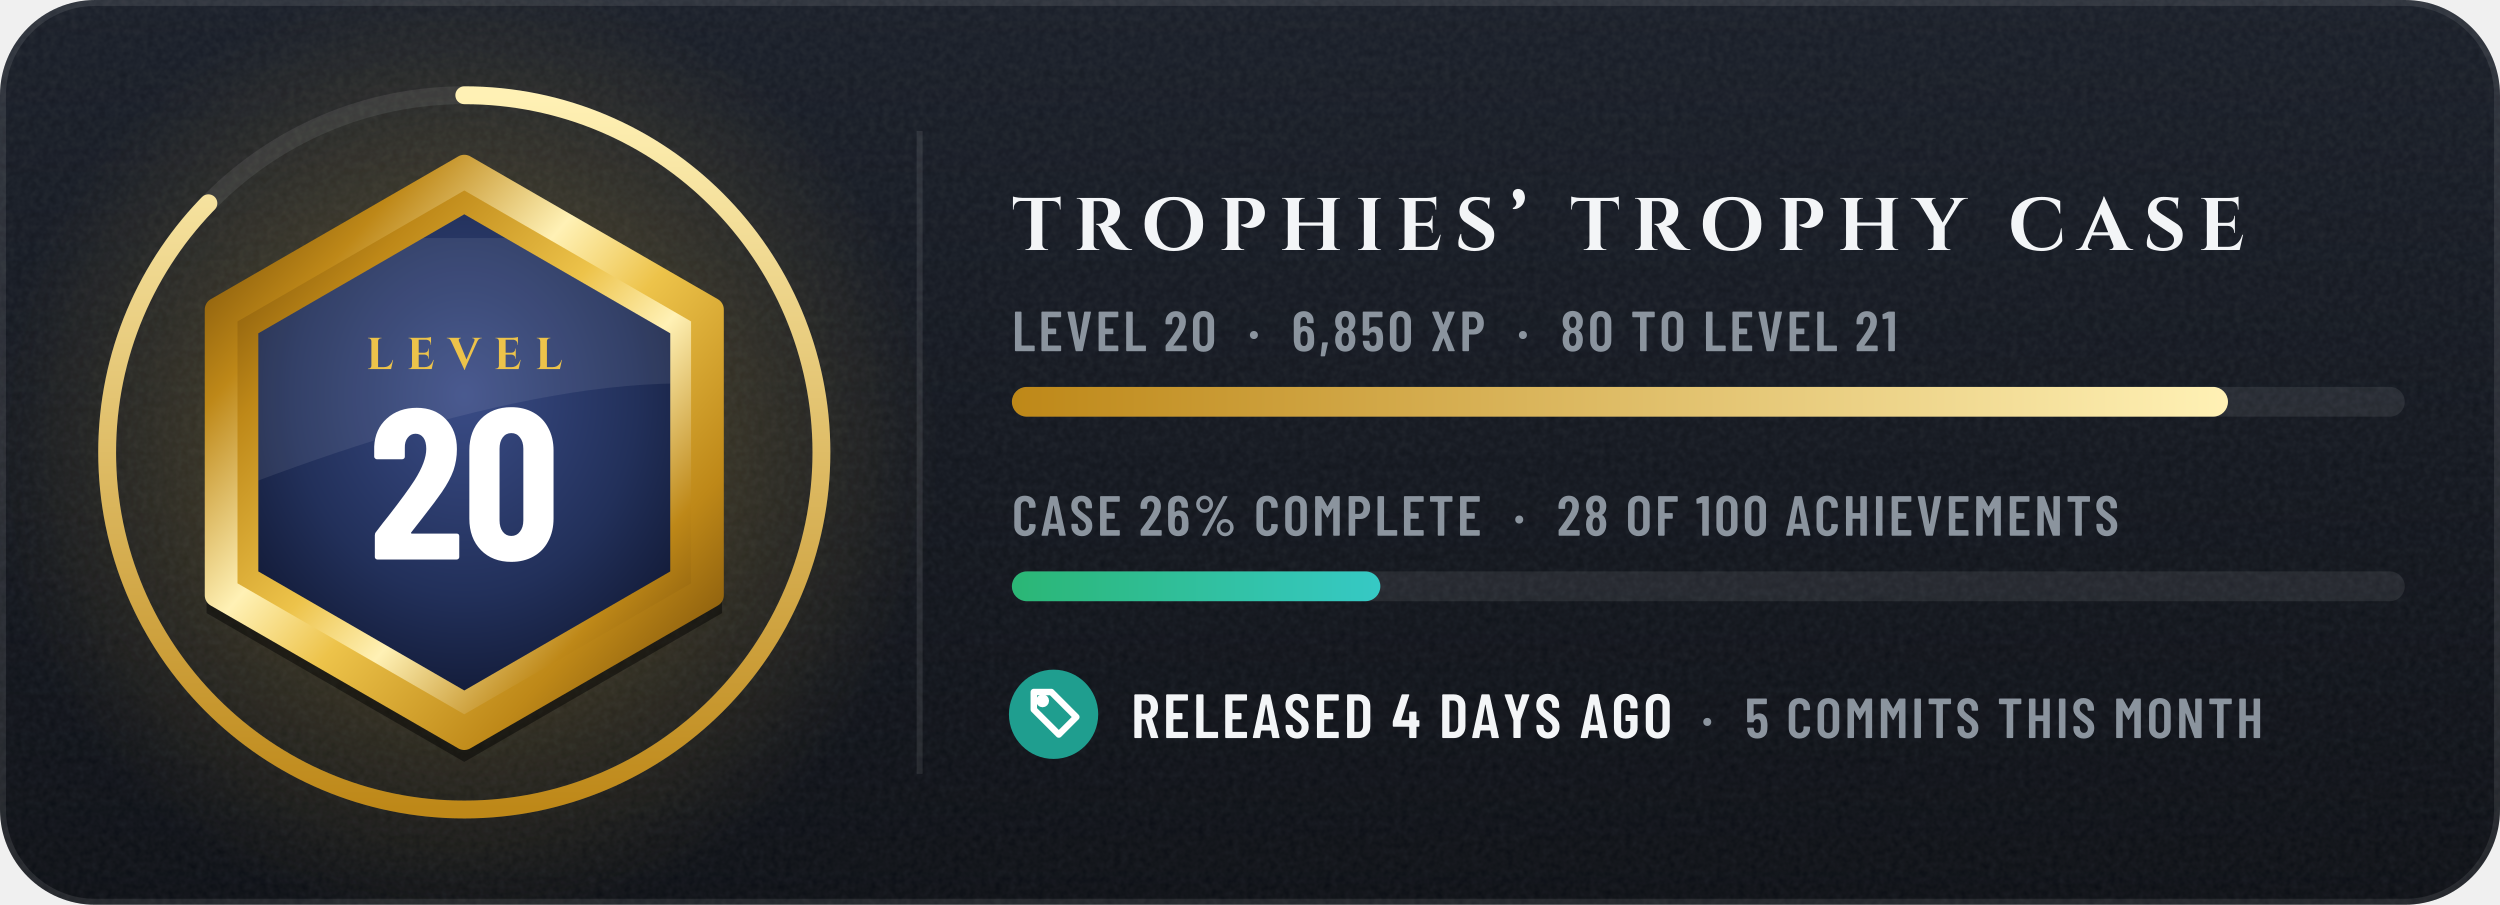
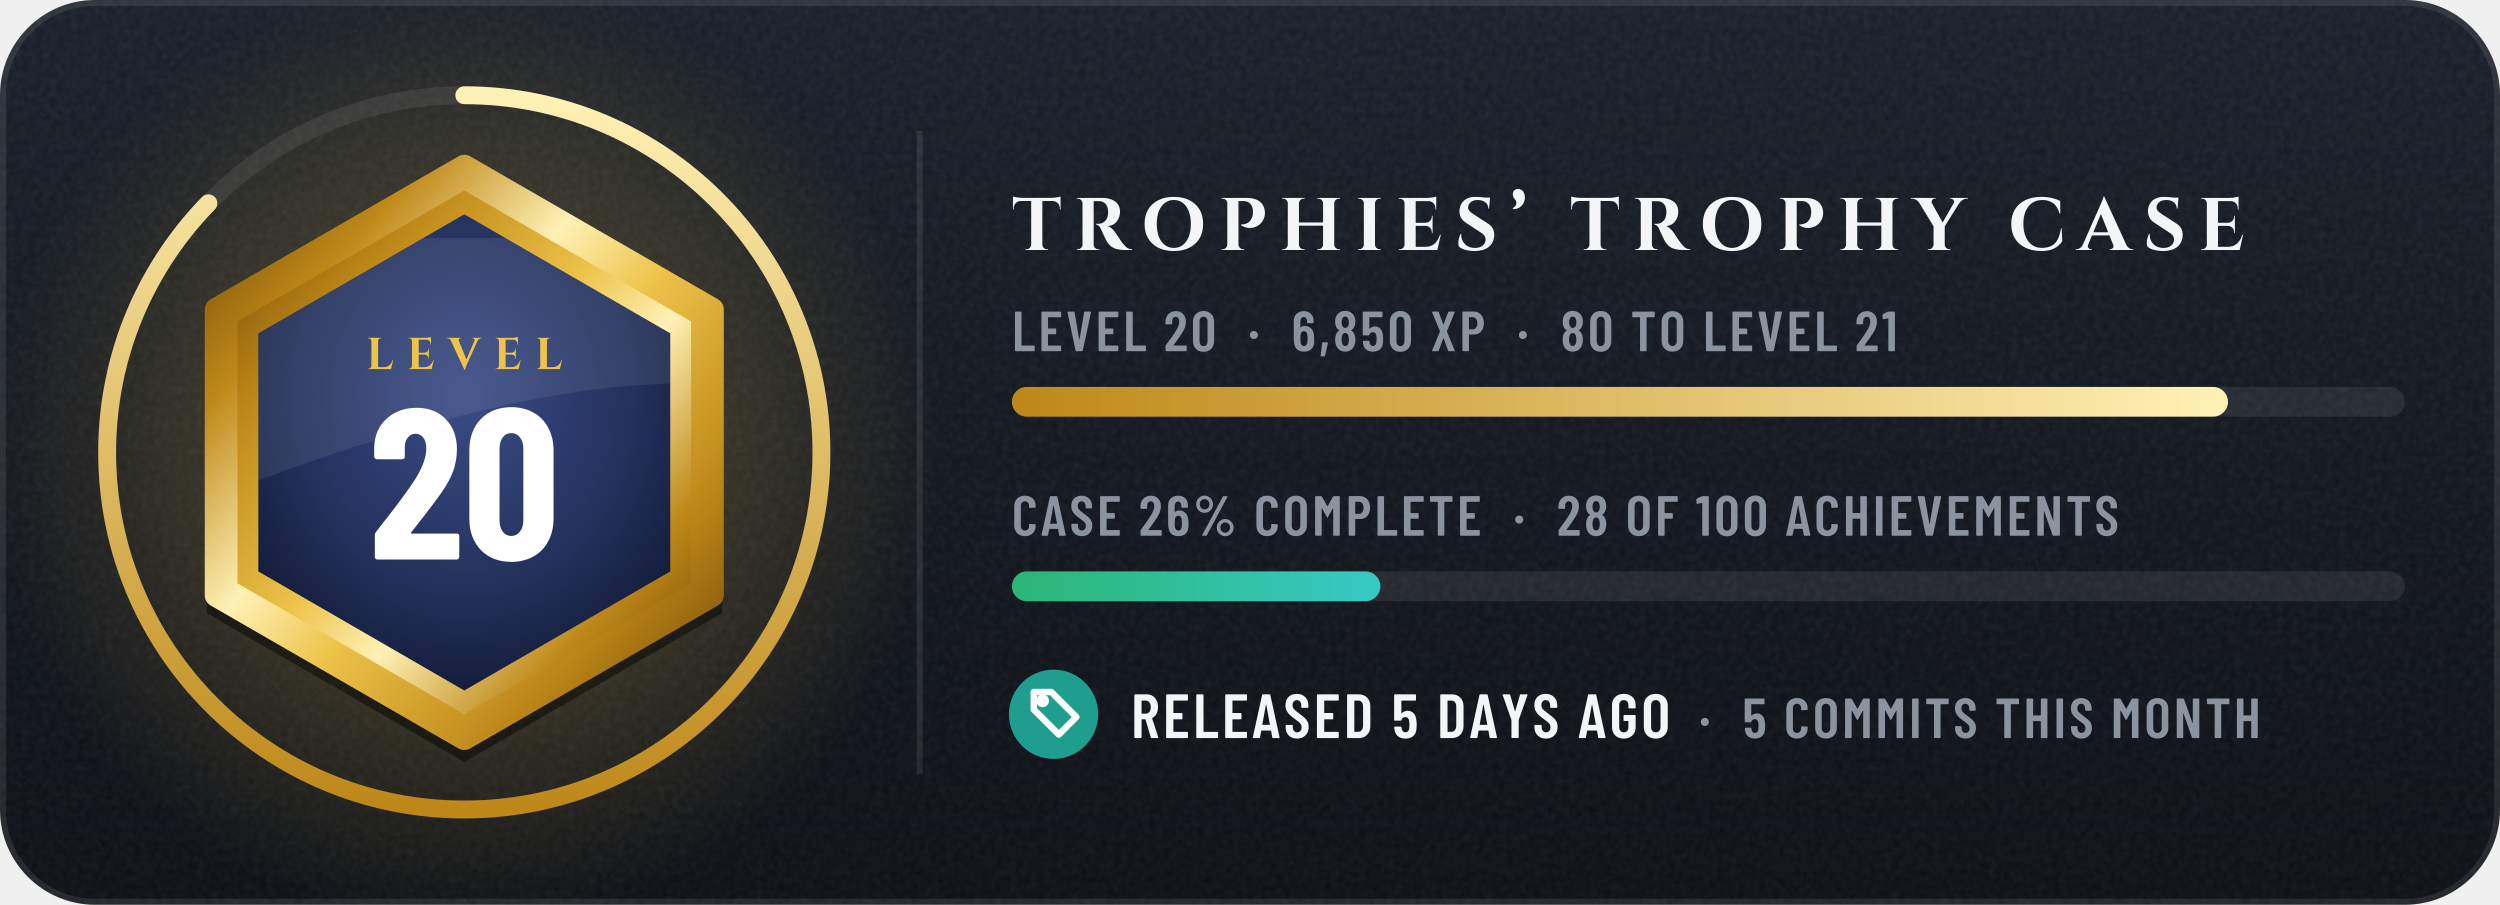
- <svg xmlns="http://www.w3.org/2000/svg" width="420" height="152" viewBox="0 0 420 152" role="img" aria-label="tannergolden/trophies: level 20, 6,850 XP, case 26% complete, released 4 days ago">
+ <svg xmlns="http://www.w3.org/2000/svg" width="420" height="152" viewBox="0 0 420 152" role="img" aria-label="tannergolden/trophies: level 20, 6,850 XP, case 26% complete, released 5 days ago">
  <style>@keyframes tw{0%,100%{opacity:.15;transform:scale(.45)}50%{opacity:1;transform:scale(1)}}.sp{transform-box:fill-box;transform-origin:center;animation:tw 3.4s ease-in-out infinite}@keyframes sh{0%{transform:translateX(-110px)}38%,100%{transform:translateX(200px)}}.sh{animation:sh 6.5s ease-in-out infinite}@keyframes fl{0%,100%{transform:translateY(0)}50%{transform:translateY(-3px)}}.fl{animation:fl 5s ease-in-out infinite}@media (prefers-reduced-motion:reduce){.sp,.fl{animation:none}.sh,.bu{display:none}}</style>
  <defs>
    <linearGradient id="bg" x1="0" y1="0" x2="0" y2="1">
      <stop offset="0" stop-color="#171C26" />
      <stop offset="1" stop-color="#0A0D13" />
    </linearGradient>
    <clipPath id="card">
      <rect width="420" height="152" rx="16" />
    </clipPath>
    <filter id="grain" x="0" y="0" width="100%" height="100%">
      <feTurbulence type="fractalNoise" baseFrequency=".85" numOctaves="2" stitchTiles="stitch" />
      <feColorMatrix values="0 0 0 0 1 0 0 0 0 1 0 0 0 0 1 0 0 0 .07 0" />
    </filter>
    <radialGradient id="glow" cx=".5" cy=".5" r=".5">
      <stop offset="0" stop-color="#EDC34A" stop-opacity="0.34" />
      <stop offset="1" stop-color="#EDC34A" stop-opacity="0" />
    </radialGradient>
    <linearGradient id="mh" x1="0" y1="0" x2="1" y2="0">
      <stop offset="0" stop-color="#6B4306" />
      <stop offset="0.2" stop-color="#BE8818" />
      <stop offset="0.4" stop-color="#FFF1B5" />
      <stop offset="0.54" stop-color="#EDC34A" />
      <stop offset="0.78" stop-color="#BE8818" />
      <stop offset="1" stop-color="#6B4306" />
    </linearGradient>
    <linearGradient id="md" x1="0" y1="0" x2="1" y2="1">
      <stop offset="0" stop-color="#6B4306" />
      <stop offset="0.2" stop-color="#BE8818" />
      <stop offset="0.4" stop-color="#FFF1B5" />
      <stop offset="0.54" stop-color="#EDC34A" />
      <stop offset="0.78" stop-color="#BE8818" />
      <stop offset="1" stop-color="#6B4306" />
    </linearGradient>
    <linearGradient id="mdr" x1="1" y1="1" x2="0" y2="0">
      <stop offset="0" stop-color="#6B4306" />
      <stop offset="0.2" stop-color="#BE8818" />
      <stop offset="0.4" stop-color="#FFF1B5" />
      <stop offset="0.54" stop-color="#EDC34A" />
      <stop offset="0.78" stop-color="#BE8818" />
      <stop offset="1" stop-color="#6B4306" />
    </linearGradient>
    <linearGradient id="dia" x1="0" y1="0" x2="1" y2="0">
      <stop offset="0" stop-color="#6CCBFF" />
      <stop offset=".5" stop-color="#C4B2FF" />
      <stop offset="1" stop-color="#F29BDD" />
    </linearGradient>
    <linearGradient id="pb" x1="0" y1="0" x2="1" y2="0">
      <stop offset="0" stop-color="#8FA6C0" />
      <stop offset="1" stop-color="#FFFFFF" />
    </linearGradient>
    <linearGradient id="shg" x1="0" y1="0" x2="1" y2="0">
      <stop offset="0" stop-color="#FFFFFF" stop-opacity="0" />
      <stop offset=".5" stop-color="#FFFFFF" stop-opacity=".6" />
      <stop offset="1" stop-color="#FFFFFF" stop-opacity="0" />
    </linearGradient>
    <radialGradient id="en" cx=".5" cy=".38" r=".7">
      <stop offset="0" stop-color="#3A4C86" />
      <stop offset=".6" stop-color="#22305A" />
      <stop offset="1" stop-color="#0F1630" />
    </radialGradient>
    <linearGradient id="xp" x1="0" y1="0" x2="1" y2="0">
      <stop offset="0" stop-color="#BE8818" />
      <stop offset="1" stop-color="#FFF1B5" />
    </linearGradient>
    <linearGradient id="cp" x1="0" y1="0" x2="1" y2="0">
      <stop offset="0" stop-color="#2BB675" />
      <stop offset="1" stop-color="#36C9C5" />
    </linearGradient>
    <clipPath id="enc">
      <polygon points="78,36 112.6,56 112.6,96 78,116 43.4,96 43.4,56" />
    </clipPath>
  </defs>
  <g clip-path="url(#card)">
    <rect width="420" height="152" fill="url(#bg)" />
    <rect width="420" height="152" filter="url(#grain)" />
  </g>
  <rect x=".5" y=".5" width="419" height="151" rx="15.5" fill="none" stroke="#FFFFFF" stroke-opacity=".09" />
  <circle cx="78" cy="76" r="80" fill="url(#glow)" />
  <circle cx="78" cy="76" r="60" fill="none" stroke="#FFFFFF" stroke-opacity=".08" stroke-width="3" />
  <circle cx="78" cy="76" r="60" fill="none" stroke="url(#xp)" stroke-width="3" stroke-linecap="round" stroke-dasharray="329.1 377" transform="rotate(-90 78 76)" />
  <polygon points="78,28 121.3,53 121.3,103 78,128 34.7,103 34.7,53" fill="#000000" fill-opacity=".45" />
  <polygon points="78,28 119.6,52 119.6,100 78,124 36.4,100 36.4,52" fill="url(#md)" stroke="url(#md)" stroke-width="4" stroke-linejoin="round" />
  <polygon points="78,32 116.1,54 116.1,98 78,120 39.9,98 39.9,54" fill="url(#mdr)" />
  <polygon points="78,36 112.6,56 112.6,96 78,116 43.4,96 43.4,56" fill="url(#en)" />
  <g clip-path="url(#enc)">
    <path d="M30 40H130V66C104 60 64 72 30 86Z" fill="#FFFFFF" fill-opacity=".08" />
    <g transform="skewX(-18)">
      <rect class="sh" x="30" y="20" width="16" height="120" fill="url(#shg)" opacity=".5" />
    </g>
  </g>
  <g transform="translate(61.5 62) scale(0.0075 -0.0075)" fill="#EDC34A">
    <use href="#s76" x="0" />
    <use href="#s69" x="910" />
    <use href="#s86" x="1836" />
    <use href="#s69" x="2857" />
    <use href="#s76" x="3782" />
  </g>
  <g transform="translate(62 94) scale(0.036 -0.036)" fill="#FFFFFF">
    <use href="#n50" x="0" />
    <use href="#n48" x="438" />
  </g>
  <rect x="154" y="22" width="1" height="108" fill="#FFFFFF" fill-opacity=".09" />
  <g transform="translate(170 42) scale(0.0125 -0.0125)" fill="#F3F5F7">
    <use href="#s84" x="0" />
    <use href="#s82" x="827" />
    <use href="#s79" x="1734" />
    <use href="#s80" x="2773" />
    <use href="#s72" x="3589" />
    <use href="#s73" x="4611" />
    <use href="#s69" x="5158" />
    <use href="#s83" x="5950" />
    <use href="#s8217" x="6688" />
    <use href="#s84" x="7503" />
    <use href="#s82" x="8330" />
    <use href="#s79" x="9237" />
    <use href="#s80" x="10276" />
    <use href="#s72" x="11092" />
    <use href="#s89" x="12114" />
    <use href="#s67" x="13386" />
    <use href="#s65" x="14326" />
    <use href="#s83" x="15203" />
    <use href="#s69" x="15941" />
  </g>
  <g transform="translate(170 59) scale(0.0095 -0.0095)" fill="#8B949E">
    <use href="#m76" x="0" />
    <use href="#m69" x="468" />
    <use href="#m86" x="955" />
    <use href="#m69" x="1479" />
    <use href="#m76" x="1967" />
    <use href="#m50" x="2687" />
    <use href="#m48" x="3164" />
    <use href="#m183" x="4172" />
    <use href="#m54" x="4945" />
    <use href="#m44" x="5427" />
    <use href="#m56" x="5678" />
    <use href="#m53" x="6165" />
    <use href="#m48" x="6646" />
    <use href="#m88" x="7401" />
    <use href="#m80" x="7914" />
    <use href="#m183" x="8929" />
    <use href="#m56" x="9701" />
    <use href="#m48" x="10188" />
    <use href="#m84" x="10943" />
    <use href="#m79" x="11448" />
    <use href="#m76" x="12220" />
    <use href="#m69" x="12688" />
    <use href="#m86" x="13175" />
    <use href="#m69" x="13699" />
    <use href="#m76" x="14187" />
    <use href="#m50" x="14907" />
    <use href="#m49" x="15385" />
  </g>
  <rect x="170" y="65" width="234" height="5" rx="2.5" fill="#FFFFFF" fill-opacity=".08" />
  <rect x="170" y="65" width="204.3" height="5" rx="2.5" fill="url(#xp)" />
  <g transform="translate(170 90) scale(0.0095 -0.0095)" fill="#8B949E">
    <use href="#m67" x="0" />
    <use href="#m65" x="510" />
    <use href="#m83" x="1018" />
    <use href="#m69" x="1505" />
    <use href="#m50" x="2245" />
    <use href="#m54" x="2723" />
    <use href="#m37" x="3204" />
    <use href="#m67" x="4282" />
    <use href="#m79" x="4791" />
    <use href="#m77" x="5311" />
    <use href="#m80" x="5902" />
    <use href="#m76" x="6411" />
    <use href="#m69" x="6879" />
    <use href="#m84" x="7366" />
    <use href="#m69" x="7871" />
    <use href="#m183" x="8864" />
    <use href="#m50" x="9637" />
    <use href="#m56" x="10115" />
    <use href="#m79" x="10854" />
    <use href="#m70" x="11373" />
    <use href="#m49" x="12094" />
    <use href="#m48" x="12420" />
    <use href="#m48" x="12923" />
    <use href="#m65" x="13678" />
    <use href="#m67" x="14187" />
    <use href="#m72" x="14696" />
    <use href="#m73" x="15226" />
    <use href="#m69" x="15503" />
    <use href="#m86" x="15990" />
    <use href="#m69" x="16514" />
    <use href="#m77" x="17002" />
    <use href="#m69" x="17592" />
    <use href="#m78" x="18080" />
    <use href="#m84" x="18640" />
    <use href="#m83" x="19144" />
  </g>
  <rect x="170" y="96" width="234" height="5" rx="2.5" fill="#FFFFFF" fill-opacity=".08" />
  <rect x="170" y="96" width="61.9" height="5" rx="2.5" fill="url(#cp)" />
  <circle cx="177" cy="120" r="7.5" fill="#1F9E8F" />
  <g transform="translate(172 115) scale(0.42)" fill="none" stroke="#FFFFFF" stroke-width="2.6" stroke-linecap="round" stroke-linejoin="round">
    <path d="M11 3H4v7l10 10 7-7z" />
    <circle cx="7.5" cy="6.5" r="1.3" />
  </g>
  <g transform="translate(190 124) scale(0.0105 -0.0105)" fill="#F3F5F7">
    <use href="#m82" x="0" />
    <use href="#m69" x="509" />
    <use href="#m76" x="991" />
    <use href="#m69" x="1454" />
    <use href="#m65" x="1936" />
    <use href="#m83" x="2440" />
    <use href="#m69" x="2922" />
    <use href="#m68" x="3404" />
-     <use href="#m52" x="4172" />
-     <use href="#m68" x="4926" />
-     <use href="#m65" x="5445" />
-     <use href="#m89" x="5949" />
-     <use href="#m83" x="6453" />
-     <use href="#m65" x="7182" />
-     <use href="#m71" x="7686" />
-     <use href="#m79" x="8195" />
-   </g>
-   <g transform="translate(281 124) scale(0.0095 -0.0095)" fill="#8B949E">
+     <use href="#m53" x="4172" />
+     <use href="#m68" x="4895" />
+     <use href="#m65" x="5414" />
+     <use href="#m89" x="5918" />
+     <use href="#m83" x="6422" />
+     <use href="#m65" x="7151" />
+     <use href="#m71" x="7655" />
+     <use href="#m79" x="8164" />
+   </g>
+   <g transform="translate(280.6 124) scale(0.0095 -0.0095)" fill="#8B949E">
    <use href="#m183" x="505" />
    <use href="#m53" x="1278" />
    <use href="#m67" x="2011" />
    <use href="#m79" x="2521" />
    <use href="#m77" x="3041" />
    <use href="#m77" x="3631" />
    <use href="#m73" x="4222" />
    <use href="#m84" x="4499" />
    <use href="#m83" x="5003" />
    <use href="#m84" x="5742" />
    <use href="#m72" x="6247" />
    <use href="#m73" x="6777" />
    <use href="#m83" x="7053" />
    <use href="#m77" x="7793" />
    <use href="#m79" x="8383" />
    <use href="#m78" x="8903" />
    <use href="#m84" x="9463" />
    <use href="#m72" x="9967" />
  </g>
  <defs>
    <path id="m37" d="M54 557Q54 598 74 633Q94 668 128 688Q163 709 204 709Q244 709 278 688Q313 668 333 633Q353 598 353 557Q353 515 333 480Q313 445 279 424Q245 404 204 404Q163 404 128 424Q94 445 74 480Q54 515 54 557ZM162 14 526 692Q530 700 541 700H599Q606 700 608 696Q610 692 607 686L243 8Q239 0 228 0H170Q163 0 161 4Q159 8 162 14ZM289 557Q289 594 264 620Q239 647 204 647Q168 647 143 621Q118 595 118 557Q118 519 143 492Q168 466 204 466Q240 466 264 492Q289 519 289 557ZM419 144Q419 185 439 220Q459 255 493 276Q527 296 568 296Q609 296 643 276Q677 255 697 220Q717 185 717 144Q717 102 697 67Q677 32 643 12Q609 -9 568 -9Q527 -9 493 12Q459 32 439 67Q419 102 419 144ZM654 144Q654 182 629 208Q604 234 568 234Q532 234 507 208Q482 182 482 144Q482 106 507 80Q532 53 568 53Q604 53 629 80Q654 106 654 144Z" />
    <path id="m44" d="M33 -78 59 146Q60 157 71 157H151Q164 157 161 144L112 -80Q110 -91 99 -91H45Q39 -91 36 -88Q32 -84 33 -78Z" />
    <path id="m48" d="M38 183V517Q38 604 89 658Q140 711 224 711Q309 711 360 658Q412 604 412 517V183Q412 96 360 42Q309 -11 224 -11Q140 -11 89 42Q38 96 38 183ZM296 176V524Q296 563 276 586Q257 610 224 610Q192 610 173 586Q154 563 154 524V176Q154 137 173 114Q192 90 224 90Q257 90 276 114Q296 137 296 176Z" />
    <path id="m49" d="M122 700H218Q223 700 226 696Q230 693 230 688V12Q230 7 226 4Q223 0 218 0H126Q121 0 118 4Q114 7 114 12V576Q114 578 112 580Q111 582 109 581L27 565H24Q13 565 13 576L10 643Q10 653 18 657L107 697Q114 700 122 700Z" />
    <path id="m50" d="M173 100H392Q397 100 400 96Q404 93 404 88V12Q404 7 400 4Q397 0 392 0H43Q38 0 34 4Q31 7 31 12V92Q31 101 36 107L75 160Q114 212 152 266Q189 320 215 363Q273 459 273 522Q273 562 256 585Q238 608 209 608Q180 608 163 586Q146 563 147 526V487Q147 482 144 478Q140 475 135 475H41Q36 475 32 478Q29 482 29 487V530Q33 610 84 659Q134 708 214 708Q293 708 342 656Q390 605 390 521Q390 471 373 422Q356 373 319 317Q294 277 260 229Q225 181 214 166Q184 126 170 106Q168 104 169 102Q170 100 173 100Z" />
-     <path id="m52" d="M443 275V194Q443 189 440 186Q436 182 431 182H401Q396 182 396 177V12Q396 7 392 4Q389 0 384 0H292Q287 0 284 4Q280 7 280 12V177Q280 182 275 182H29Q24 182 20 186Q17 189 17 194V259Q17 268 19 274L158 690Q161 700 171 700H271Q277 700 280 696Q283 693 281 686L153 293Q152 287 157 287H275Q280 287 280 292V412Q280 417 284 420Q287 424 292 424H384Q389 424 392 420Q396 417 396 412V292Q396 287 401 287H431Q436 287 440 284Q443 280 443 275Z" />
    <path id="m53" d="M400 216Q400 175 396 146Q391 72 344 32Q297 -8 219 -8Q145 -8 99 30Q53 68 43 144L40 172Q40 184 52 184H144Q156 184 157 172Q157 166 159 154Q171 92 219 92Q244 92 260 108Q275 124 280 153Q284 178 284 217Q284 254 278 281Q273 307 258 322Q242 336 219 336Q171 336 157 290Q154 279 144 279H51Q46 279 42 282Q39 286 39 291V688Q39 693 42 696Q46 700 51 700H377Q382 700 386 696Q389 693 389 688V612Q389 607 386 604Q382 600 377 600H160Q155 600 155 595V400Q155 397 157 396Q159 396 161 398Q178 416 202 426Q227 437 254 437Q314 437 350 398Q387 360 394 290Q400 259 400 216Z" />
    <path id="m54" d="M401 216Q401 193 399 151Q394 75 346 34Q299 -8 221 -8Q147 -8 101 30Q55 69 46 144Q40 171 40 207L39 532Q39 613 88 660Q138 708 219 708Q295 708 343 660Q391 612 391 532V507Q391 502 388 498Q384 495 379 495H287Q282 495 278 498Q275 502 275 507V526Q275 560 258 582Q242 605 219 605Q191 605 174 583Q156 561 156 526V423Q156 420 158 419Q160 418 162 420Q191 447 234 447Q303 447 346 403Q389 359 396 286Q401 253 401 216ZM284 224Q284 250 279 295Q267 353 220 353Q196 353 180 338Q165 322 160 292Q156 257 156 224Q156 195 159 157Q164 125 180 108Q195 91 220 91Q245 91 260 109Q276 127 281 160Q284 196 284 224Z" />
    <path id="m56" d="M325 364Q358 345 375 306Q396 259 396 200Q396 147 380 107Q360 53 318 22Q275 -8 216 -8Q158 -8 116 22Q73 52 53 106Q38 148 38 200Q38 259 56 301Q71 341 109 363Q113 366 109 369Q76 390 58 427Q38 470 38 523Q38 581 58 620Q78 664 120 688Q161 712 216 712Q270 712 312 688Q353 665 374 621Q396 579 396 523Q396 471 376 429Q358 392 325 371Q319 367 325 364ZM159 559Q152 541 152 513Q152 483 162 456Q169 435 183 423Q197 411 216 411Q237 411 252 424Q266 436 273 459Q281 483 281 513Q281 547 271 568Q264 589 250 600Q236 612 216 612Q198 612 184 602Q171 591 164 573ZM281 206Q281 244 272 271Q266 295 252 308Q237 322 216 322Q195 322 180 308Q166 294 160 268Q152 242 152 208Q152 177 158 151Q163 123 178 108Q194 92 216 92Q239 92 255 108Q271 124 276 153Q281 180 281 206Z" />
    <path id="m65" d="M325 11 306 116Q306 121 300 121H154Q148 121 148 116L129 11Q128 0 116 0H25Q11 0 14 13L162 689Q164 700 175 700H281Q292 700 294 689L442 13V9Q442 0 431 0H338Q326 0 325 11ZM171 212H282Q288 212 287 217L229 533Q228 536 226 536Q224 536 223 533L166 217Q165 212 171 212Z" />
    <path id="m67" d="M42 180V521Q42 607 94 658Q145 708 230 708Q316 708 368 658Q420 607 420 521V509Q420 504 416 500Q413 496 408 496L315 492Q303 492 303 504V529Q303 564 283 586Q263 608 230 608Q198 608 178 586Q158 564 158 529V171Q158 136 178 114Q198 92 230 92Q263 92 283 114Q303 136 303 171V196Q303 201 306 204Q310 208 315 208L408 204Q413 204 416 200Q420 197 420 192V180Q420 95 368 44Q316 -8 230 -8Q145 -8 94 44Q42 95 42 180Z" />
    <path id="m68" d="M54 12V688Q54 693 58 696Q61 700 66 700H237Q323 700 374 648Q426 596 426 509V191Q426 104 374 52Q323 0 237 0H66Q61 0 58 4Q54 7 54 12ZM175 100 235 101Q268 101 288 128Q309 154 310 198V502Q310 547 290 574Q269 600 234 600H175Q170 600 170 595V105Q170 100 175 100Z" />
    <path id="m69" d="M391 600H175Q170 600 170 595V406Q170 401 175 401H303Q308 401 312 398Q315 394 315 389V312Q315 307 312 304Q308 300 303 300H175Q170 300 170 295V105Q170 100 175 100H391Q396 100 400 96Q403 93 403 88V12Q403 7 400 4Q396 0 391 0H66Q61 0 58 4Q54 7 54 12V688Q54 693 58 696Q61 700 66 700H391Q396 700 400 696Q403 693 403 688V612Q403 607 400 604Q396 600 391 600Z" />
    <path id="m70" d="M390 600H175Q170 600 170 595V406Q170 401 175 401H302Q307 401 310 398Q314 394 314 389V312Q314 307 310 304Q307 300 302 300H175Q170 300 170 295V12Q170 7 166 4Q163 0 158 0H66Q61 0 58 4Q54 7 54 12V688Q54 693 58 696Q61 700 66 700H390Q395 700 398 696Q402 693 402 688V612Q402 607 398 604Q395 600 390 600Z" />
    <path id="m71" d="M42 173V527Q42 609 94 658Q145 708 230 708Q315 708 368 658Q420 609 420 526V487Q420 482 416 478Q413 475 408 475H316Q311 475 308 478Q304 482 304 487V528Q304 564 284 586Q263 608 230 608Q197 608 177 586Q157 564 157 528V172Q157 136 177 114Q197 92 230 92Q263 92 284 114Q304 136 304 172V268Q304 273 299 273H238Q233 273 230 276Q226 280 226 285V358Q226 363 230 366Q233 370 238 370H408Q413 370 416 366Q420 363 420 358V173Q420 91 368 42Q315 -8 230 -8Q145 -8 94 42Q42 91 42 173Z" />
    <path id="m72" d="M319 700H411Q416 700 420 696Q423 693 423 688V12Q423 7 420 4Q416 0 411 0H319Q314 0 310 4Q307 7 307 12V295Q307 300 302 300H175Q170 300 170 295V12Q170 7 166 4Q163 0 158 0H66Q61 0 58 4Q54 7 54 12V688Q54 693 58 696Q61 700 66 700H158Q163 700 166 696Q170 693 170 688V406Q170 401 175 401H302Q307 401 307 406V688Q307 693 310 696Q314 700 319 700Z" />
    <path id="m73" d="M54 12V688Q54 693 58 696Q61 700 66 700H158Q163 700 166 696Q170 693 170 688V12Q170 7 166 4Q163 0 158 0H66Q61 0 58 4Q54 7 54 12Z" />
    <path id="m76" d="M54 12V688Q54 693 58 696Q61 700 66 700H158Q163 700 166 696Q170 693 170 688V105Q170 100 175 100H391Q396 100 400 96Q403 93 403 88V12Q403 7 400 4Q396 0 391 0H66Q61 0 58 4Q54 7 54 12Z" />
    <path id="m77" d="M383 700H475Q480 700 484 696Q487 693 487 688V12Q487 7 484 4Q480 0 475 0H383Q378 0 374 4Q371 7 371 12V484Q371 488 369 488Q367 488 365 485L278 327Q273 319 269 319Q265 319 260 327L173 485Q171 488 169 488Q167 488 167 484V12Q167 7 164 4Q160 0 155 0H63Q58 0 54 4Q51 7 51 12V688Q51 693 54 696Q58 700 63 700H155Q165 700 170 692L267 521Q270 517 273 521L368 692Q373 700 383 700Z" />
    <path id="m78" d="M350 700H441Q446 700 450 696Q453 693 453 688V12Q453 7 450 4Q446 0 441 0H336Q326 0 323 10L174 434Q173 437 170 436Q168 436 168 433L169 12Q169 7 166 4Q162 0 157 0H66Q61 0 58 4Q54 7 54 12V688Q54 693 58 696Q61 700 66 700H169Q179 700 182 690L332 269Q333 266 336 266Q338 267 338 270V688Q338 693 342 696Q345 700 350 700Z" />
    <path id="m79" d="M42 182V518Q42 604 94 656Q147 708 233 708Q319 708 372 656Q425 604 425 518V182Q425 96 372 44Q319 -8 233 -8Q147 -8 94 44Q42 96 42 182ZM309 177V523Q309 561 288 584Q267 608 233 608Q199 608 178 584Q158 561 158 523V177Q158 139 178 116Q199 92 233 92Q267 92 288 116Q309 139 309 177Z" />
    <path id="m80" d="M432 495Q432 405 384 350Q337 295 259 295H174Q169 295 169 290V12Q169 7 166 4Q162 0 157 0H65Q60 0 56 4Q53 7 53 12V689Q53 694 56 698Q60 701 65 701H253Q306 701 346 675Q387 649 410 602Q432 555 432 495ZM316 492Q316 542 294 572Q271 601 234 601H174Q169 601 169 596V391Q169 386 174 386H234Q271 386 294 414Q316 443 316 492Z" />
    <path id="m82" d="M318 10 233 297Q231 301 228 301H175Q170 301 170 296V12Q170 7 166 4Q163 0 158 0H66Q61 0 58 4Q54 7 54 12V688Q54 693 58 696Q61 700 66 700H254Q307 700 348 674Q388 649 410 602Q433 556 433 496Q433 434 409 389Q385 344 342 321Q338 320 339 315L437 14Q438 12 438 9Q438 0 427 0H331Q321 0 318 10ZM170 595V396Q170 391 175 391H236Q272 391 294 419Q317 447 317 495Q317 543 294 572Q272 600 236 600H175Q170 600 170 595Z" />
    <path id="m83" d="M34 173V199Q34 204 38 208Q41 211 46 211H137Q142 211 146 208Q149 204 149 199V179Q149 140 168 116Q188 92 219 92Q250 92 270 114Q290 137 290 174Q290 200 279 219Q268 238 248 255Q228 272 184 304Q134 340 104 368Q73 396 52 436Q32 475 32 527Q32 610 82 659Q132 708 214 708Q297 708 348 656Q399 605 399 520V496Q399 491 396 488Q392 484 387 484H297Q292 484 288 488Q285 491 285 496V522Q285 561 266 584Q246 608 214 608Q184 608 165 586Q146 565 146 527Q146 491 166 466Q187 441 247 397Q308 352 339 324Q370 295 387 261Q404 227 404 180Q404 95 353 44Q302 -8 219 -8Q136 -8 85 42Q34 92 34 173Z" />
    <path id="m84" d="M425 688V612Q425 607 422 604Q418 600 413 600H286Q281 600 281 595V12Q281 7 278 4Q274 0 269 0H177Q172 0 168 4Q165 7 165 12V595Q165 600 160 600H40Q35 600 32 604Q28 607 28 612V688Q28 693 32 696Q35 700 40 700H413Q418 700 422 696Q425 693 425 688Z" />
    <path id="m86" d="M171 11 28 687 27 691Q27 700 38 700H139Q151 700 152 689L235 208Q236 205 238 205Q240 205 241 208L322 689Q323 700 335 700H433Q446 700 443 687L299 11Q297 0 286 0H184Q173 0 171 11Z" />
    <path id="m88" d="M31 14 168 347Q169 350 168 353L31 686Q30 688 30 692Q30 700 40 700H135Q145 700 148 690L228 473Q229 470 231 470Q233 470 234 473L313 690Q316 700 326 700H420Q427 700 429 696Q431 692 429 686L292 353Q291 350 292 347L429 14Q430 12 430 8Q430 0 420 0H327Q316 0 313 10L234 226Q233 229 231 229Q229 229 228 226L148 10Q145 0 134 0H40Q33 0 31 4Q29 8 31 14Z" />
    <path id="m89" d="M170 13V286L169 292L30 686Q29 688 29 691Q29 700 40 700H136Q147 700 150 690L225 433Q226 430 228 430Q230 430 231 433L306 690Q309 700 320 700H416Q422 700 425 696Q428 693 426 686L287 292L286 286V13Q286 8 282 4Q279 1 274 1H182Q177 1 174 4Q170 8 170 13Z" />
    <path id="m183" d="M37 286Q37 317 57 337Q77 357 108 357Q139 357 158 337Q178 317 178 286Q178 255 158 235Q138 215 108 215Q77 215 57 235Q37 255 37 286Z" />
    <path id="n48" d="M30 191V509Q30 600 84 656Q138 711 226 711Q284 711 329 686Q374 661 398 615Q423 569 423 509V191Q423 131 398 85Q374 39 329 14Q284 -11 226 -11Q138 -11 84 44Q30 100 30 191ZM282 183V517Q282 550 266 570Q251 590 226 590Q201 590 186 570Q171 550 171 517V183Q171 150 186 130Q201 110 226 110Q251 110 266 130Q282 150 282 183Z" />
    <path id="n50" d="M200 121H409Q414 121 418 118Q421 114 421 109V12Q421 7 418 4Q414 0 409 0H39Q34 0 30 4Q27 7 27 12V113Q27 122 32 128Q72 181 88 200Q176 313 213 371Q267 457 267 516Q267 550 254 568Q240 587 217 587Q194 587 180 568Q166 550 167 521V480Q167 475 164 472Q160 468 155 468H36Q31 468 28 472Q24 475 24 480V527Q28 609 83 658Q138 708 223 708Q307 708 358 655Q410 602 410 515Q410 463 394 416Q377 369 340 315Q312 274 244 187L197 127Q195 125 196 123Q197 121 200 121Z" />
    <path id="s65" d="M354 720 656 60Q671 36 690 25Q714 10 737 10H745V0H427V10H436Q456 10 471 26Q486 43 474 73L425 196H190L138 69Q132 52 136 39Q141 25 153 18Q165 10 177 10H186V0H-28V10H-19Q4 10 29 25Q48 36 62 60L296 589Q299 595 306 612Q314 628 322 649Q331 670 338 690Q345 709 345 720ZM208 238H408L310 484Z" />
    <path id="s67" d="M722 292 731 120Q709 83 672 53Q635 23 580 4Q525 -14 450 -14Q328 -13 236 30Q145 74 95 155Q45 236 45 351Q45 463 94 544Q143 626 234 670Q326 714 453 714Q533 714 596 698Q660 682 703 659L704 488H695Q668 587 607 630Q546 672 464 672Q384 672 327 633Q270 594 239 523Q208 452 208 353Q208 254 238 182Q267 110 322 70Q376 30 450 28Q527 28 580 53Q633 78 666 136Q698 194 714 292Z" />
    <path id="s69" d="M606 205 560 0H42V10H55Q81 10 100 28Q118 47 119 73V627Q118 653 100 672Q81 690 55 690H42V700H423Q445 700 470 703Q494 706 515 710Q536 714 545 718V543H535V555Q535 601 508 629Q484 653 447 657H269V366H401Q438 367 462 392Q486 416 486 453V460H496V230H486V238Q486 275 462 299Q438 323 401 324H269V43H400Q450 43 488 62Q526 82 553 118Q580 155 596 205Z" />
    <path id="s72" d="M119 73V627Q118 653 100 672Q81 690 55 690H42V700H346V690H333Q307 690 288 672Q270 653 269 627V370H593V627Q593 653 574 672Q555 690 529 690H516V700H820V690H807Q781 690 762 672Q744 653 743 627V73Q744 47 762 28Q781 10 807 10H820V0H516V10H529Q555 10 574 28Q593 47 593 73V327H269V73Q270 47 288 28Q307 10 333 10H346V0H42V10H55Q81 10 100 28Q118 47 119 73Z" />
    <path id="s73" d="M119 73V627Q118 653 100 672Q81 690 55 690H42V700H346V690H333Q307 690 288 672Q270 653 269 627V73Q270 47 288 28Q307 10 333 10H346V0H42V10H55Q81 10 100 28Q118 47 119 73Z" />
    <path id="s76" d="M606 205 560 0H42V10H55Q81 10 100 28Q118 47 119 73V627Q118 653 100 672Q81 690 55 690H42V700H346V690H333Q307 690 288 672Q270 653 269 627V43H400Q450 43 488 62Q526 82 553 118Q580 155 596 205Z" />
    <path id="s79" d="M442 714Q562 714 650 670Q739 625 788 544Q836 463 836 350Q836 238 788 156Q739 75 650 30Q562 -14 442 -14Q322 -14 234 30Q145 75 97 156Q49 237 49 350Q49 462 97 544Q145 625 234 670Q322 714 442 714ZM442 28Q513 28 564 68Q615 107 643 179Q671 251 671 350Q671 449 643 521Q615 593 564 632Q513 672 442 672Q372 672 320 632Q269 593 241 521Q213 449 213 350Q213 251 241 179Q269 107 320 68Q372 28 442 28Z" />
    <path id="s80" d="M122 73V627Q122 653 103 672Q84 690 58 690H46L45 700H379Q465 700 518 675Q572 650 598 606Q625 563 627 508Q629 457 610 415Q591 373 558 345Q525 317 482 304Q440 292 394 298Q349 305 306 333V343H319Q331 343 350 347Q370 351 392 362Q413 373 432 396Q451 419 461 457Q465 470 466 486Q468 503 467 517Q466 581 432 620Q399 658 338 658H272V73Q273 47 292 28Q310 10 336 10H349V0H45V10H58Q84 10 102 28Q121 47 122 73Z" />
    <path id="s82" d="M122 73V627Q121 653 102 672Q84 690 58 690H45V700H388Q433 700 476 690Q519 680 552 658Q586 636 606 600Q626 564 626 511Q626 469 608 428Q591 386 555 356Q519 327 462 321Q494 311 520 285Q547 259 564 233Q565 231 576 215Q586 199 602 176Q617 152 634 128Q651 104 665 86Q687 59 705 42Q723 26 743 18Q763 11 789 10V0H691Q637 0 593 10Q549 19 515 42Q481 65 456 104Q448 116 438 134Q429 153 419 174Q409 195 400 214Q390 234 383 250Q376 266 373 275Q360 307 342 323Q325 339 305 342V352H336Q363 352 388 363Q414 374 434 399Q454 424 462 468Q464 477 466 489Q467 501 466 516Q463 588 430 622Q397 655 348 656Q334 657 318 656Q301 656 288 656H272V73Q272 47 291 28Q310 10 336 10H348V0H45V10H58Q84 10 102 28Q121 47 122 73Z" />
    <path id="s83" d="M277 714Q297 714 326 712Q356 710 388 707Q399 705 409 704H476L475 692Q475 692 475 692L463 557H453Q453 609 414 640Q376 672 312 672Q254 672 218 644Q183 616 181 576Q180 546 200 524Q220 502 251 483L442 359Q488 333 512 291Q535 249 532 193Q527 95 457 40Q387 -14 267 -14Q223 -14 182 -6Q140 1 108 14Q76 28 57 47Q49 69 50 100Q51 131 60 163Q68 195 81 216H90Q86 165 108 122Q131 78 174 52Q218 27 278 28Q344 29 380 62Q416 94 416 140Q416 171 398 196Q379 221 337 244L162 360Q109 390 85 437Q61 484 66 539Q71 591 97 630Q123 670 168 692Q214 714 277 714Z" />
    <path id="s84" d="M654 719V544L644 545V556Q644 603 616 630Q589 658 542 659H409V73Q410 47 428 28Q447 10 473 10H486V0H182V10H195Q221 10 240 28Q258 47 259 73V659H125Q79 658 52 630Q24 603 24 556V545L14 544V719Q24 715 44 711Q65 707 90 704Q115 701 136 701H532Q554 701 578 704Q603 707 624 711Q645 715 654 719Z" />
    <path id="s86" d="M368 -20 68 627Q52 661 28 676Q3 690 -20 690H-28V700H290V690H281Q262 690 248 674Q233 657 244 627L413 214L589 627Q602 657 586 674Q570 690 551 690H542V700H756V690H747Q725 690 700 676Q676 661 660 627H659L426 111Q424 105 416 88Q409 72 400 51Q391 30 384 10Q378 -9 377 -20Z" />
    <path id="s89" d="M543 628Q552 642 548 656Q544 671 533 680Q522 690 508 690H496V700H735V690H721Q690 690 662 672Q635 654 620 631H619L423 318V73Q423 47 442 28Q461 10 487 10H499V0H196V10H209Q235 10 254 28Q272 47 273 73V318L83 631Q69 654 42 672Q15 690 -17 690H-31V700H300V690H287Q265 690 254 670Q242 650 251 629L395 369L543 628ZM367 322H368Z" />
    <path id="s8217" d="M65 803Q83 819 108 821Q133 823 156 810Q180 798 192 771Q211 730 206 688Q200 647 178 614Q155 581 120 564Q86 546 46 551L43 564Q67 573 80 593Q94 613 92 638Q90 662 68 686Q55 703 48 724Q42 746 46 767Q50 788 65 803Z" />
  </defs>
</svg>
